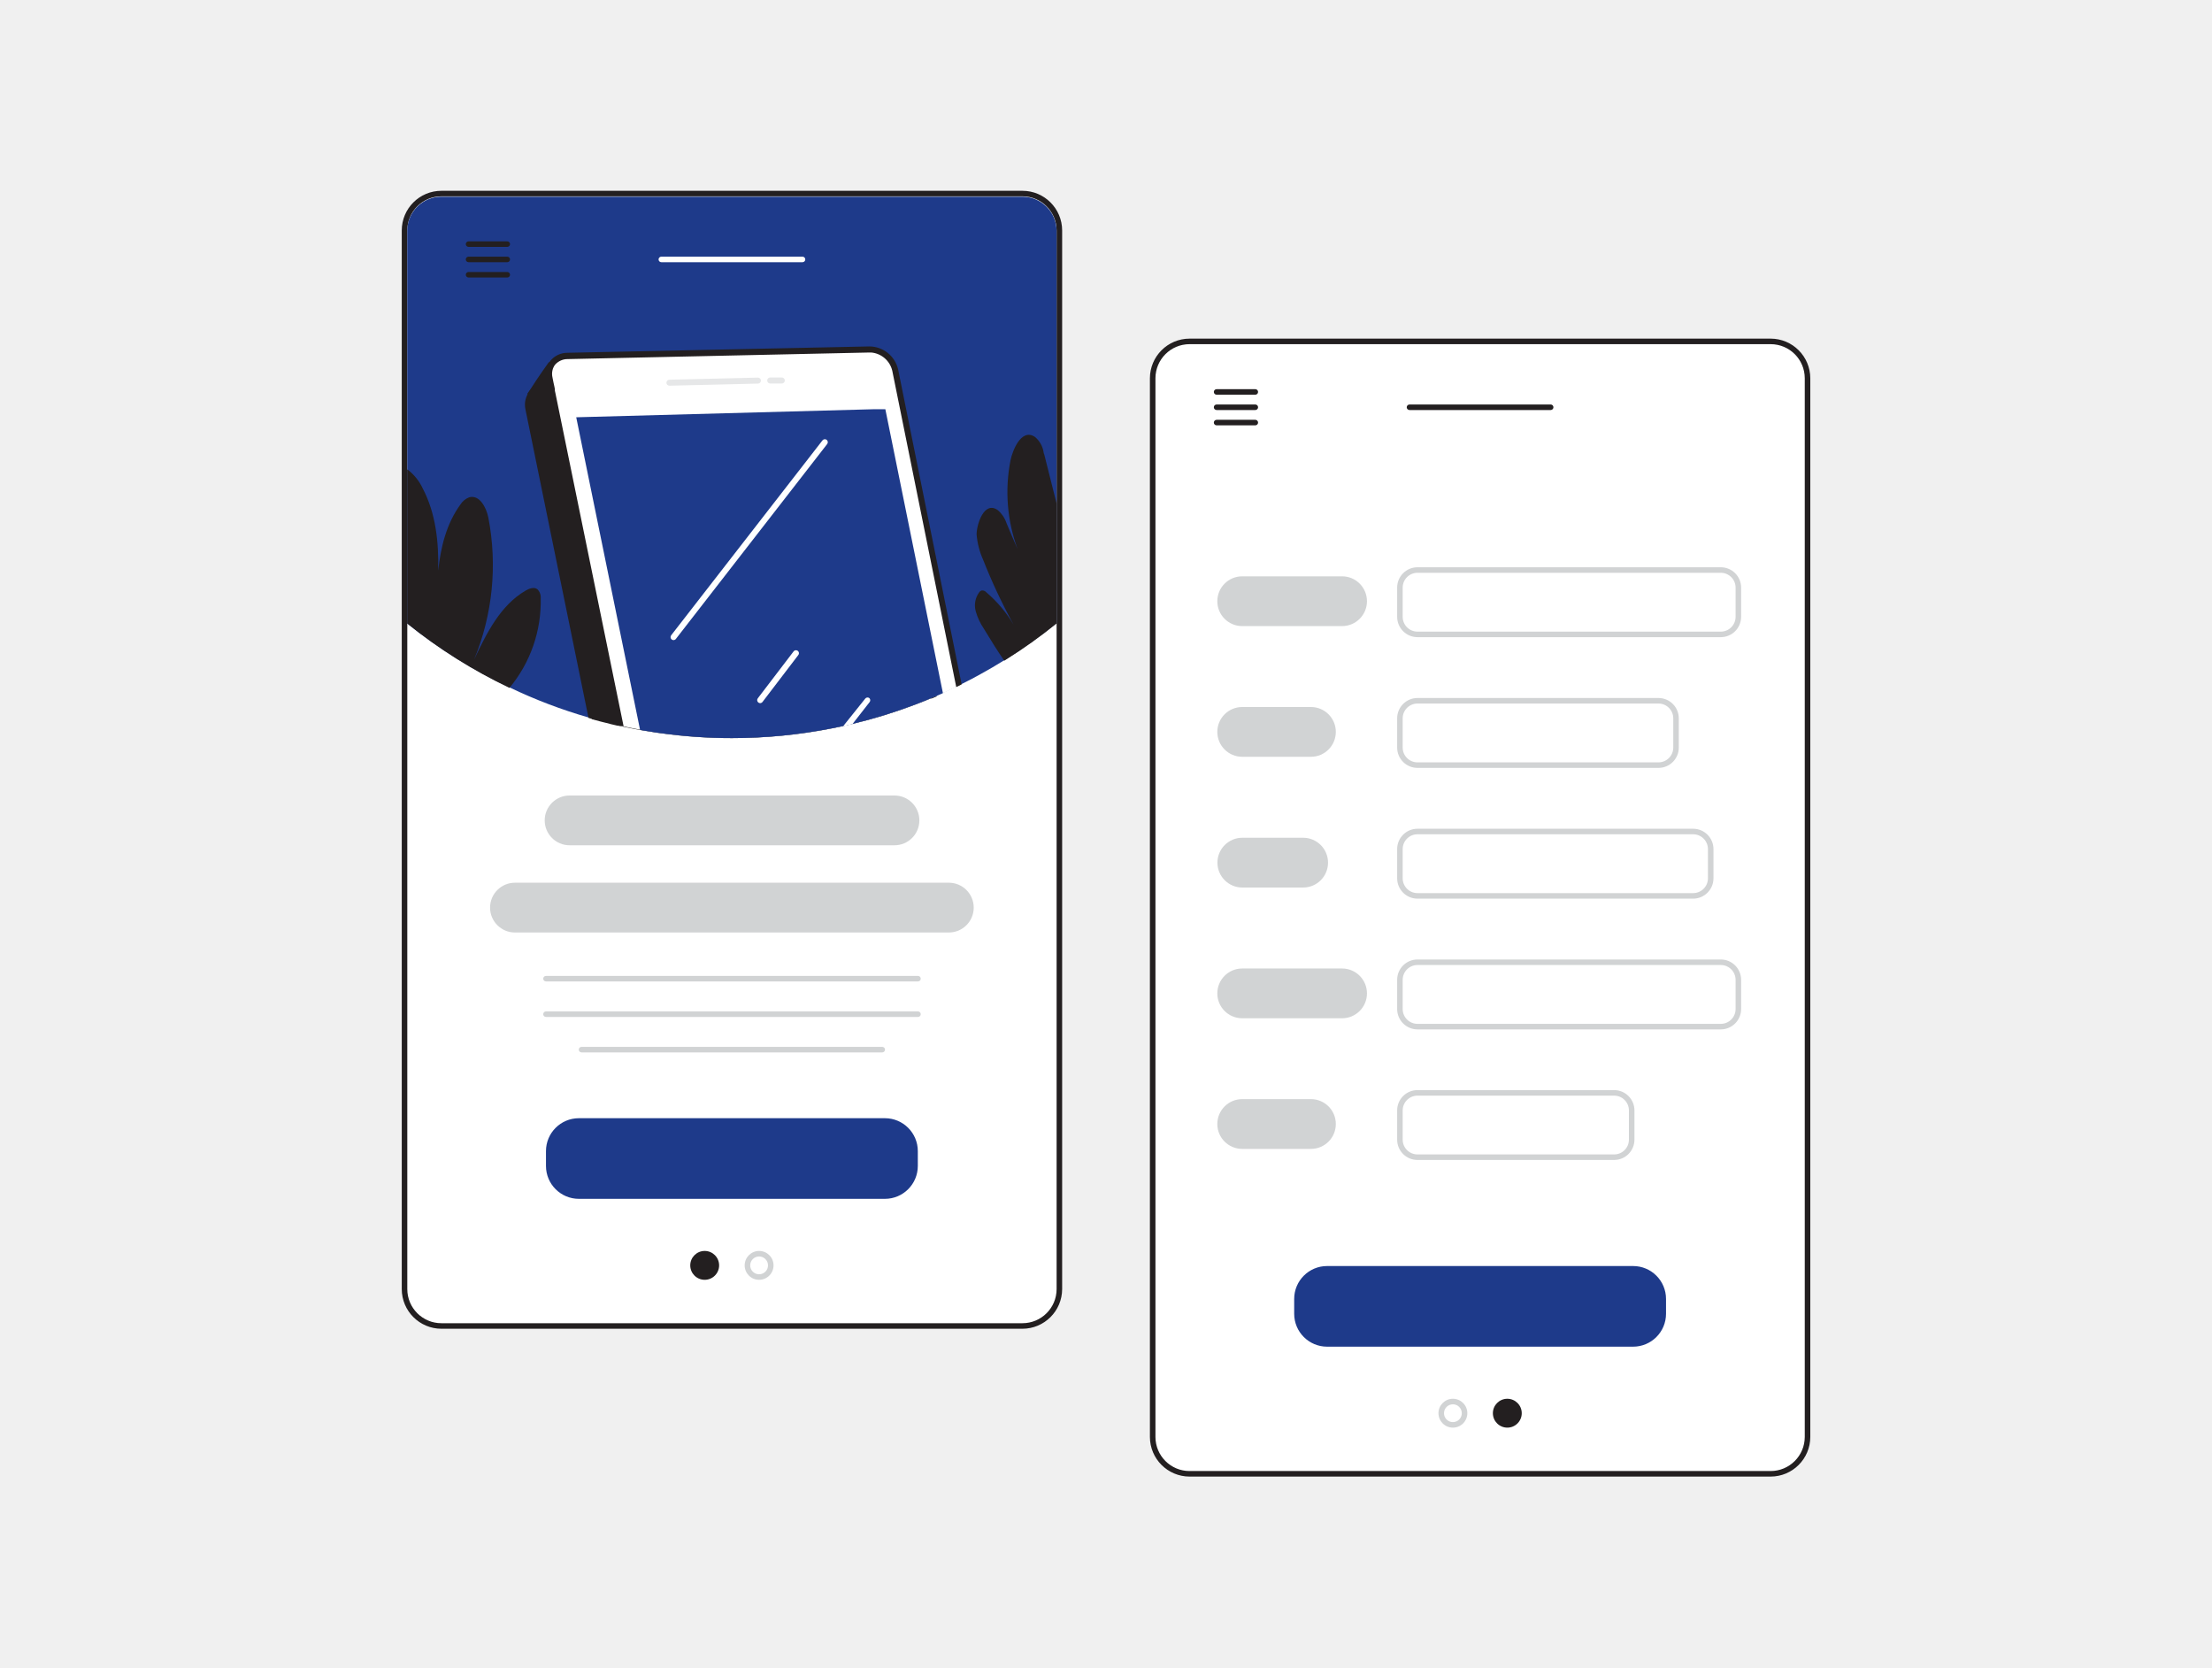
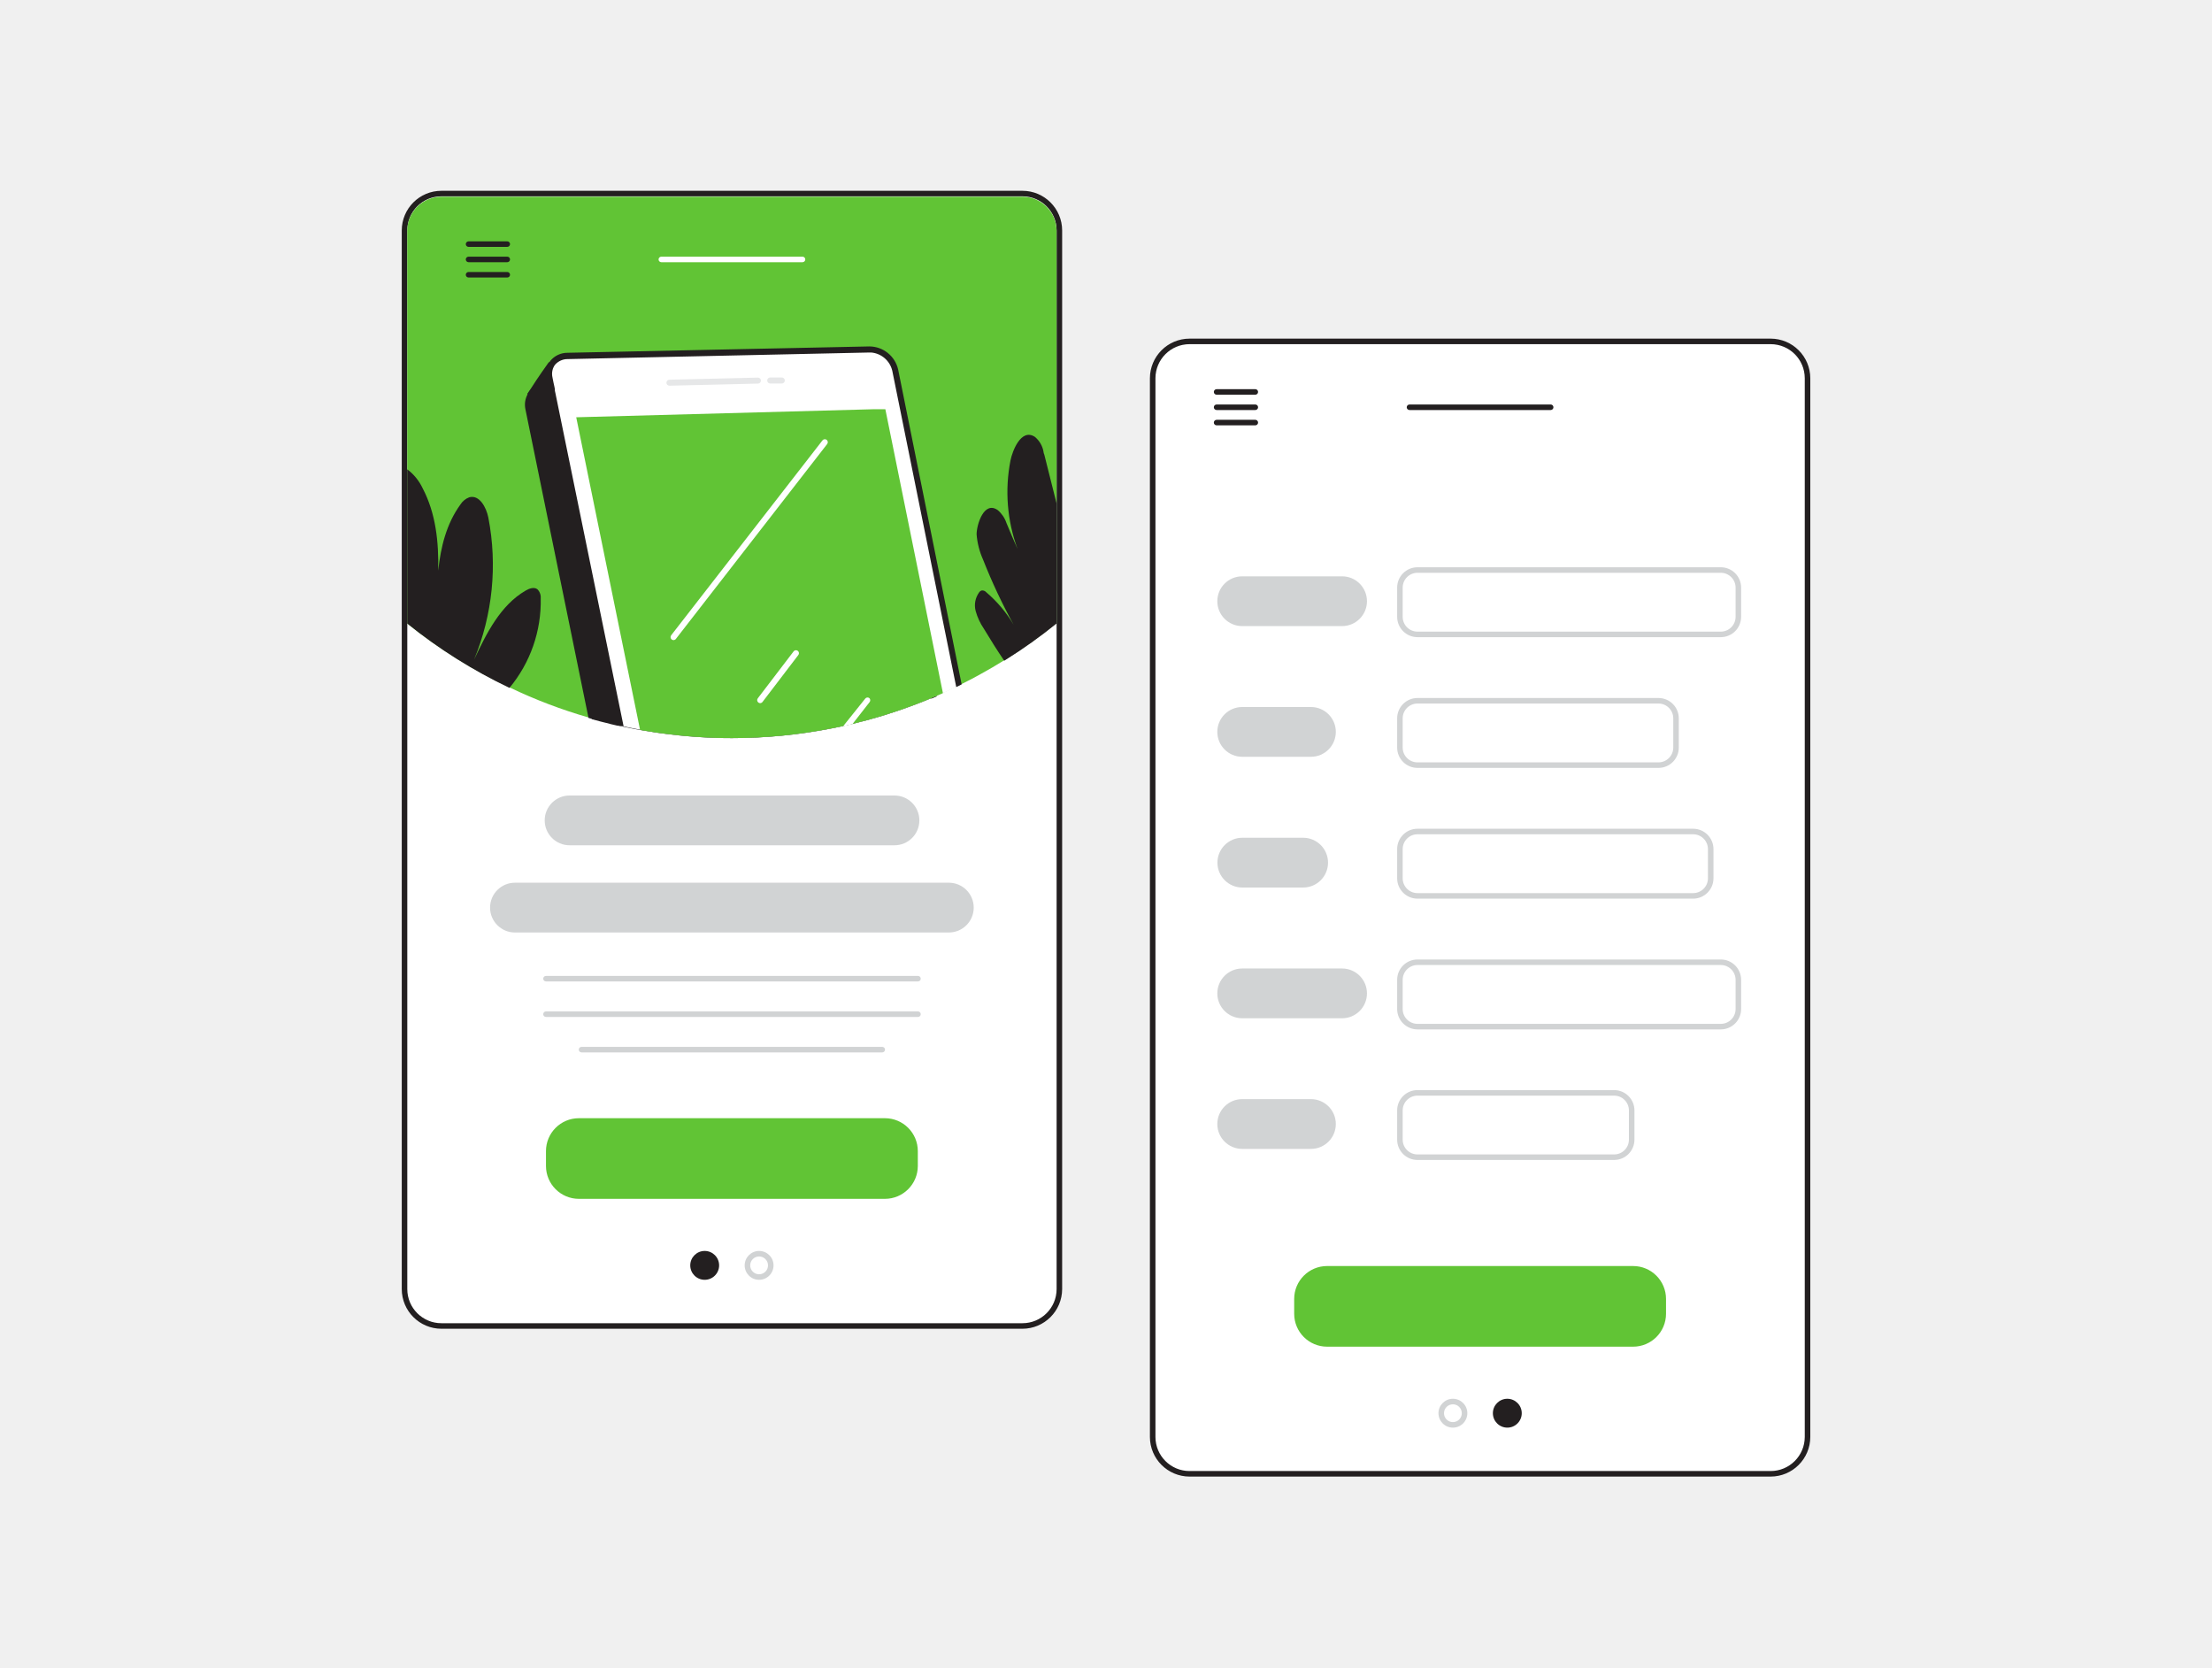
<svg xmlns="http://www.w3.org/2000/svg" viewBox="0 0 400 300" width="406" height="306" class="illustration styles_illustrationTablet__1DWOa">
  <g id="_247_landing_page_flatline" data-name="#247_landing_page_flatline">
    <path d="M191.07,40.93V232.35a6.18,6.18,0,0,1-6.18,6.17H79.82a6.17,6.17,0,0,1-6.17-6.17V40.93a6.17,6.17,0,0,1,6.17-6.17H184.89A6.18,6.18,0,0,1,191.07,40.93Z" fill="#fff" />
    <path d="M184.89,34.76a6.18,6.18,0,0,1,6.18,6.17V232.35a6.18,6.18,0,0,1-6.18,6.17H79.82a6.17,6.17,0,0,1-6.17-6.17V40.93a6.17,6.17,0,0,1,6.17-6.17H184.89m0-1H79.82a7.17,7.17,0,0,0-7.17,7.17V232.35a7.18,7.18,0,0,0,7.17,7.17H184.89a7.19,7.19,0,0,0,7.18-7.17V40.93a7.18,7.18,0,0,0-7.18-7.17Z" fill="#231f20" />
-     <path d="M191.06,40.92v71a92.07,92.07,0,0,1-9.21,6.57l-.26.16c-1.38.86-2.79,1.69-4.22,2.47-1.13.64-2.28,1.24-3.44,1.81l-.05,0-.45.23h0l-.48.23c-.76.37-1.52.72-2.29,1.07l-.12,0-.33.15-.44.19-.15.07-.17.07-.11.05-.2.08-.2.08c-.09,0-.19.08-.28.12l-.22.09c-.4.18-.79.34-1.19.5l-.94.37-.44.17-.44.17a92.34,92.34,0,0,1-11.26,3.46l-1.68.38-.5.11c-.49.11-1,.21-1.48.3a93.36,93.36,0,0,1-18.13,1.77,92.91,92.91,0,0,1-12.89-.89c-.6-.08-1.2-.16-1.79-.27l-.83-.13-.5-.08-.51-.09h-.08l-1-.19-.56-.11a5.41,5.41,0,0,1-.58-.12l-.83-.17-.49-.11-.08,0c-.15,0-.3-.06-.44-.09l-.15,0a2.22,2.22,0,0,1-.37-.09c-.54-.12-1.08-.25-1.61-.4l-.58-.14-.59-.15-.87-.24-.59-.16-.59-.16a91.56,91.56,0,0,1-14.28-5.43A93,93,0,0,1,73.64,112v-71a6.17,6.17,0,0,1,6.17-6.17H184.88A6.18,6.18,0,0,1,191.06,40.92Z" fill="#1e3a8a" />
+     <path d="M191.06,40.92v71a92.07,92.07,0,0,1-9.21,6.57l-.26.16c-1.38.86-2.79,1.69-4.22,2.47-1.13.64-2.28,1.24-3.44,1.81l-.05,0-.45.23h0l-.48.23c-.76.37-1.52.72-2.29,1.07l-.12,0-.33.15-.44.19-.15.07-.17.07-.11.05-.2.08-.2.08c-.09,0-.19.08-.28.12l-.22.09c-.4.18-.79.34-1.19.5l-.94.37-.44.17-.44.17a92.34,92.34,0,0,1-11.26,3.46l-1.68.38-.5.11c-.49.11-1,.21-1.48.3a93.36,93.36,0,0,1-18.13,1.77,92.91,92.91,0,0,1-12.89-.89c-.6-.08-1.2-.16-1.79-.27l-.83-.13-.5-.08-.51-.09h-.08l-1-.19-.56-.11a5.41,5.41,0,0,1-.58-.12l-.83-.17-.49-.11-.08,0c-.15,0-.3-.06-.44-.09l-.15,0a2.22,2.22,0,0,1-.37-.09c-.54-.12-1.08-.25-1.61-.4l-.58-.14-.59-.15-.87-.24-.59-.16-.59-.16a91.56,91.56,0,0,1-14.28-5.43A93,93,0,0,1,73.64,112v-71a6.17,6.17,0,0,1,6.17-6.17H184.88A6.18,6.18,0,0,1,191.06,40.92Z" fill="#61C435" />
    <path d="M91.73,43.9h-7a.5.5,0,0,1-.5-.5.51.51,0,0,1,.5-.5h7a.5.5,0,0,1,.5.5A.5.5,0,0,1,91.73,43.9Z" fill="#231f20" />
    <path d="M91.73,46.67h-7a.5.5,0,0,1,0-1h7a.5.5,0,0,1,0,1Z" fill="#231f20" />
    <path d="M91.73,49.44h-7a.5.5,0,0,1,0-1h7a.5.5,0,1,1,0,1Z" fill="#231f20" />
    <path d="M161.73,152.1H103a4.5,4.5,0,1,1,0-9h58.75a4.5,4.5,0,0,1,0,9Z" fill="#d1d3d4" />
    <path d="M171.58,167.87H93.12a4.5,4.5,0,0,1,0-9h78.46a4.5,4.5,0,1,1,0,9Z" fill="#d1d3d4" />
    <path d="M166,176.72H98.73a.5.5,0,0,1-.5-.5.5.5,0,0,1,.5-.5H166a.5.5,0,0,1,.5.5A.5.5,0,0,1,166,176.72Z" fill="#d1d3d4" />
    <path d="M166,183.14H98.73a.5.5,0,0,1-.5-.5.5.5,0,0,1,.5-.5H166a.5.5,0,0,1,.5.5A.5.5,0,0,1,166,183.14Z" fill="#d1d3d4" />
    <path d="M159.54,189.55H105.16a.5.5,0,0,1-.5-.5.5.5,0,0,1,.5-.5h54.38a.5.5,0,0,1,.5.5A.5.5,0,0,1,159.54,189.55Z" fill="#d1d3d4" />
-     <rect x="98.73" y="201.45" width="67.24" height="14.58" rx="5.95" fill="#1e3a8a" />
+     <rect x="98.73" y="201.45" width="67.24" height="14.58" rx="5.95" fill="#61C435" />
    <circle cx="127.43" cy="228.06" r="2.11" fill="#231f20" />
    <path d="M127.43,230.67a2.61,2.61,0,1,1,2.61-2.61A2.61,2.61,0,0,1,127.43,230.67Zm0-4.22a1.61,1.61,0,1,0,1.61,1.61A1.61,1.61,0,0,0,127.43,226.45Z" fill="#231f20" />
    <path d="M137.27,230.67a2.61,2.61,0,1,1,2.61-2.61A2.61,2.61,0,0,1,137.27,230.67Zm0-4.22a1.61,1.61,0,1,0,1.61,1.61A1.61,1.61,0,0,0,137.27,226.45Z" fill="#d1d3d4" />
    <path d="M145.12,46.67H119.59a.5.5,0,0,1,0-1h25.53a.5.5,0,0,1,0,1Z" fill="#fff" />
    <path d="M95.86,70.74s1.44-2.33,3.73-5.52c0,0,6.33,5.35,6.29,5.07S95.86,70.74,95.86,70.74Z" fill="#231f20" />
    <path d="M106,69.77c-.08,0-.23-.16-.43-.29s-.41-.33-.68-.53l-.63-.53c-1.1-.9-2.55-2.08-3.93-3.26l-.4-.33,0,0a.5.5,0,0,0-.41-.11.25.25,0,0,0-.16,0,.54.54,0,0,0-.21.16c-1.68,2.35-2.92,4.25-3.44,5.08l0,0a0,0,0,0,1,0,0,1.64,1.64,0,0,0-.17.26s-.07.1-.12.16a1.17,1.17,0,0,0,0,.11.62.62,0,0,0,.07.44.57.57,0,0,0,.42.26h.08l.3,0L99.49,71l.54,0a5,5,0,0,1,.54,0c2.57-.16,4.67-.26,5.11-.2a.41.41,0,0,0,.46,0,.53.53,0,0,0,.27-.56C106.39,70,106.37,69.87,106,69.77Zm-6.22.14-.55,0-2.09.16h-.28c.14-.21.29-.46.48-.73s.31-.47.49-.74l.89-1.32.52-.74c.14-.19.28-.38.41-.58l.2.15,2.73,2.31.63.5.65.54.24.19c-.87,0-2.09.08-3.79.19Z" fill="#231f20" />
    <path d="M168.91,125.28c-.09,0-.19.08-.28.12l-.22.09c-.4.18-.79.34-1.19.5l-.94.37-.44.17-.44.17a92.34,92.34,0,0,1-11.26,3.46l-1.68.38-.5.11c-.49.11-1,.21-1.48.3a93.36,93.36,0,0,1-18.13,1.77,92.91,92.91,0,0,1-12.89-.89c-.6-.08-1.2-.16-1.79-.27l-.83-.13-.5-.08-.51-.09h-.08l-1-.19-.56-.11a5.41,5.41,0,0,1-.58-.12l-.83-.17-.49-.11-.08,0c-.15,0-.3-.06-.44-.09l-.15,0a2.22,2.22,0,0,1-.37-.09c-.54-.12-1.08-.25-1.61-.4l-.58-.14-.59-.15-.87-.24-.59-.16L95.53,73.09a3.54,3.54,0,0,1,.11-1.87,5,5,0,0,1,.21-.48h0a.21.21,0,0,1,0-.06L96,70.5h0a3.17,3.17,0,0,1,1.37-1.1,3.68,3.68,0,0,1,1.47-.32h1.34l3.06-.08h1.68l15.64-.34h0l17-.35h0l1.2,0,3.12-.06h0l11.54-.25a4.82,4.82,0,0,1,4.62,3.74l.33,1.59Z" fill="#231f20" />
    <path d="M158.94,73.23l-.35-1.68a5.35,5.35,0,0,0-5.17-4.16l-11.66.24-2.89.08h0l-1.42,0h0l-16.68.34h0l-16.44.34-.82,0h0l-.84,0-2.55,0H98.82a4.35,4.35,0,0,0-1,.11A3.85,3.85,0,0,0,97,69a3.65,3.65,0,0,0-1.29,1l0,0a0,0,0,0,1,0,0,1.64,1.64,0,0,0-.17.26s-.07.1-.12.16a1.17,1.17,0,0,0,0,.11A3.91,3.91,0,0,0,95,73.2l11.42,55.87.59.16.59.16L96.05,73a3,3,0,0,1,.15-1.73,2.49,2.49,0,0,1,.33-.57,0,0,0,0,0,0,0l0,0a2.1,2.1,0,0,1,.61-.54,3,3,0,0,1,1.67-.5h.36l.54,0h.55l3.6-.08.86,0h.85l47.85-1a1.41,1.41,0,0,1,.29,0,4.27,4.27,0,0,1,3.8,3.3l.3,1.49,10.57,52.23.22-.09c.09,0,.19-.07.28-.12l.2-.08.2-.08.11-.05Z" fill="#231f20" />
    <path d="M173.43,123.23h0l-.48.23c-.76.37-1.52.72-2.29,1.07l-.12,0-.33.15-.44.19-.15.07-.17.07-.11.05-.2.08-.2.08c-.09,0-.19.08-.28.12l-.22.09c-.4.18-.79.34-1.19.5l-.94.37-.44.17-.44.17a92.34,92.34,0,0,1-11.26,3.46l-1.68.38-.5.11c-.49.11-1,.21-1.48.3a93.36,93.36,0,0,1-18.13,1.77,92.91,92.91,0,0,1-12.89-.89c-.6-.08-1.2-.16-1.79-.27l-.83-.13-.5-.08-.51-.09h-.08l-1-.19-.56-.11a5.41,5.41,0,0,1-.58-.12l-.83-.17-.49-.11-.08,0L100,71l-.11-.54h0l-.11-.55-.07-.31-.11-.54-.11-.54-.18-.91a3,3,0,0,1-.07-1,3.5,3.5,0,0,1,.37-1.3,0,0,0,0,1,0,0,2.39,2.39,0,0,1,.31-.45,3.44,3.44,0,0,1,2.68-1.25l54.6-1.14a4.8,4.8,0,0,1,4.63,3.73Z" fill="#fff" />
    <path d="M162.41,66.06a5.37,5.37,0,0,0-5.18-4.16l-54.6,1.15a4,4,0,0,0-3.11,1.45c-.06.08-.11.16-.16.24a3.71,3.71,0,0,0-.61,2.59,1.85,1.85,0,0,0,.06.39l.17.81.1.53.12.56.06.33.11.54h0l.12.54,12.12,59.37.15,0c.14,0,.29.07.44.09l.08,0,.49.11L100.57,71l-.11-.55-.12-.54,0-.3-.11-.54-.12-.54-.2-1a2.88,2.88,0,0,1,0-1.34,2.25,2.25,0,0,1,.19-.53,1.93,1.93,0,0,1,.29-.47,3,3,0,0,1,2.3-1L157.26,63c.09,0,.18,0,.28,0a4.3,4.3,0,0,1,3.81,3.29l11.57,57.2.48-.23h0l.45-.23.05,0Z" fill="#231f20" />
-     <path d="M170.51,124.59l-.33.15-.44.19-.15.07-.17.07-.11.05-.2.08-.2.08c-.09,0-.19.08-.28.12l-.22.09c-.4.18-.79.34-1.19.5l-.94.37-.44.17-.44.17a92.34,92.34,0,0,1-11.26,3.46l-1.68.38-.5.11c-.49.11-1,.21-1.48.3a93.36,93.36,0,0,1-18.13,1.77,92.91,92.91,0,0,1-12.89-.89c-.6-.08-1.2-.16-1.79-.27l-.83-.13-.5-.08-.51-.09h-.08L104.2,74.71l53.64-1.45h.55l.55,0,1.16,0Z" fill="#1e3a8a" />
+     <path d="M170.51,124.59l-.33.15-.44.19-.15.07-.17.07-.11.05-.2.08-.2.08c-.09,0-.19.08-.28.12l-.22.09c-.4.18-.79.34-1.19.5l-.94.37-.44.17-.44.17a92.34,92.34,0,0,1-11.26,3.46l-1.68.38-.5.11c-.49.11-1,.21-1.48.3a93.36,93.36,0,0,1-18.13,1.77,92.91,92.91,0,0,1-12.89-.89c-.6-.08-1.2-.16-1.79-.27l-.83-.13-.5-.08-.51-.09h-.08L104.2,74.71l53.64-1.45h.55l.55,0,1.16,0Z" fill="#61C435" />
    <path d="M121.05,69a.54.54,0,0,1,0-1.08l16-.38a.54.54,0,0,1,.55.53.54.54,0,0,1-.53.55l-16,.38Z" fill="#e6e7e8" />
    <path d="M139.24,68.6a.55.55,0,0,1-.51-.53.54.54,0,0,1,.53-.55l2.11,0a.54.54,0,0,1,.55.52.54.54,0,0,1-.52.56l-2.12,0Z" fill="#e6e7e8" />
    <path d="M121.76,115a.58.58,0,0,1-.3-.11.55.55,0,0,1-.09-.76l27.36-35.24a.54.54,0,0,1,.76-.1.55.55,0,0,1,.09.76l-27.36,35.24A.54.54,0,0,1,121.76,115Z" fill="#fff" />
    <path d="M157.26,126.2l-3.12,4-1.68.38,4-5a.53.53,0,0,1,.75-.09A.54.54,0,0,1,157.26,126.2Z" fill="#fff" />
    <path d="M137.43,126.4a.61.61,0,0,1-.29-.11.54.54,0,0,1-.11-.76l6.45-8.45a.54.54,0,1,1,.85.66l-6.44,8.44A.54.54,0,0,1,137.43,126.4Z" fill="#fff" />
    <path d="M92.13,123.64A93,93,0,0,1,73.64,112V84.12a9.11,9.11,0,0,1,2.78,3.41c2.39,4.55,2.93,9.71,2.82,14.91.46-4.31,1.5-8.48,4-11.93a3.26,3.26,0,0,1,1.61-1.33c1.83-.52,3.09,1.81,3.46,3.68a44.93,44.93,0,0,1-2.58,25.67c2.25-4.77,4.76-9.83,9.32-12.48.65-.38,1.51-.7,2.12-.25a2.06,2.06,0,0,1,.61,1.62A24.49,24.49,0,0,1,92.13,123.64Z" fill="#231f20" />
    <path d="M191.06,90.29V112a92.07,92.07,0,0,1-9.21,6.57l-.26.16c-1.28-1.89-2.5-3.83-3.67-5.78a10.79,10.79,0,0,1-1.49-3.21,4,4,0,0,1,.63-3.37.82.82,0,0,1,.51-.35,1,1,0,0,1,.79.34,23.17,23.17,0,0,1,4.94,5.87,101.89,101.89,0,0,1-5.53-11.78,13.82,13.82,0,0,1-1.17-4.57c0-1.76,1.35-6.15,3.84-4.37A5.24,5.24,0,0,1,182,93.83c.65,1.56,1.3,3.13,2,4.68a29.74,29.74,0,0,1-1.27-16c.32-1.63,1.89-5.87,4.39-4.27A4.44,4.44,0,0,1,188.71,81c0,.17.09.33.14.49C189.59,84.42,190.32,87.36,191.06,90.29Z" fill="#231f20" />
    <rect x="208.94" y="61.49" width="117.42" height="203.76" rx="6.17" fill="#fff" />
    <path d="M320.19,61.49a6.17,6.17,0,0,1,6.17,6.17V259.08a6.18,6.18,0,0,1-6.17,6.17H215.11a6.17,6.17,0,0,1-6.17-6.17V67.66a6.17,6.17,0,0,1,6.17-6.17H320.19m0-1H215.11a7.18,7.18,0,0,0-7.17,7.17V259.08a7.18,7.18,0,0,0,7.17,7.17H320.19a7.18,7.18,0,0,0,7.17-7.17V67.66a7.18,7.18,0,0,0-7.17-7.17Z" fill="#231f20" />
    <path d="M227,70.63h-7a.5.5,0,0,1-.5-.5.5.5,0,0,1,.5-.5h7a.5.5,0,0,1,.5.5A.5.5,0,0,1,227,70.63Z" fill="#231f20" />
    <path d="M227,73.4h-7a.5.5,0,0,1-.5-.5.5.5,0,0,1,.5-.5h7a.5.5,0,0,1,.5.5A.5.5,0,0,1,227,73.4Z" fill="#231f20" />
    <path d="M227,76.17h-7a.5.5,0,0,1,0-1h7a.5.5,0,0,1,0,1Z" fill="#231f20" />
-     <rect x="234.03" y="228.18" width="67.24" height="14.58" rx="5.95" fill="#1e3a8a" />
+     <rect x="234.03" y="228.18" width="67.24" height="14.58" rx="5.95" fill="#61C435" />
    <path d="M242.69,112.47H224.63a4.5,4.5,0,0,1,0-9h18.06a4.5,4.5,0,0,1,0,9Z" fill="#d1d3d4" />
    <path d="M311.17,114.47H256.33a3.68,3.68,0,0,1-3.68-3.67v-5.29a3.68,3.68,0,0,1,3.68-3.68h54.84a3.68,3.68,0,0,1,3.68,3.68v5.29A3.68,3.68,0,0,1,311.17,114.47Zm-54.84-11.64a2.68,2.68,0,0,0-2.68,2.68v5.29a2.68,2.68,0,0,0,2.68,2.67h54.84a2.68,2.68,0,0,0,2.68-2.67v-5.29a2.68,2.68,0,0,0-2.68-2.68Z" fill="#d1d3d4" />
    <path d="M237.06,136.1H224.63a4.5,4.5,0,0,1,0-9h12.43a4.5,4.5,0,0,1,0,9Z" fill="#d1d3d4" />
    <path d="M299.91,138.11H256.33a3.68,3.68,0,0,1-3.68-3.67v-5.29a3.68,3.68,0,0,1,3.68-3.68h43.58a3.68,3.68,0,0,1,3.67,3.68v5.29A3.68,3.68,0,0,1,299.91,138.11Zm-43.58-11.64a2.68,2.68,0,0,0-2.68,2.68v5.29a2.68,2.68,0,0,0,2.68,2.67h43.58a2.68,2.68,0,0,0,2.67-2.67v-5.29a2.68,2.68,0,0,0-2.67-2.68Z" fill="#d1d3d4" />
    <path d="M235.65,159.74h-11a4.5,4.5,0,0,1,0-9h11a4.5,4.5,0,0,1,0,9Z" fill="#d1d3d4" />
    <path d="M306.17,161.75H256.33a3.68,3.68,0,0,1-3.68-3.68v-5.29a3.68,3.68,0,0,1,3.68-3.67h49.84a3.68,3.68,0,0,1,3.68,3.67v5.29A3.68,3.68,0,0,1,306.17,161.75Zm-49.84-11.64a2.68,2.68,0,0,0-2.68,2.67v5.29a2.68,2.68,0,0,0,2.68,2.68h49.84a2.68,2.68,0,0,0,2.68-2.68v-5.29a2.68,2.68,0,0,0-2.68-2.67Z" fill="#d1d3d4" />
    <path d="M242.69,183.38H224.63a4.5,4.5,0,0,1,0-9h18.06a4.5,4.5,0,0,1,0,9Z" fill="#d1d3d4" />
    <path d="M311.17,185.39H256.33a3.68,3.68,0,0,1-3.68-3.68v-5.29a3.68,3.68,0,0,1,3.68-3.67h54.84a3.68,3.68,0,0,1,3.68,3.67v5.29A3.68,3.68,0,0,1,311.17,185.39Zm-54.84-11.64a2.68,2.68,0,0,0-2.68,2.67v5.29a2.68,2.68,0,0,0,2.68,2.68h54.84a2.68,2.68,0,0,0,2.68-2.68v-5.29a2.68,2.68,0,0,0-2.68-2.67Z" fill="#d1d3d4" />
    <path d="M237.06,207H224.63a4.5,4.5,0,0,1,0-9h12.43a4.5,4.5,0,0,1,0,9Z" fill="#d1d3d4" />
    <path d="M291.89,209H256.33a3.67,3.67,0,0,1-3.68-3.67v-5.29a3.67,3.67,0,0,1,3.68-3.67h35.56a3.67,3.67,0,0,1,3.67,3.67v5.29A3.67,3.67,0,0,1,291.89,209Zm-35.56-11.63a2.68,2.68,0,0,0-2.68,2.67v5.29a2.68,2.68,0,0,0,2.68,2.67h35.56a2.67,2.67,0,0,0,2.67-2.67v-5.29a2.67,2.67,0,0,0-2.67-2.67Z" fill="#d1d3d4" />
    <circle cx="272.57" cy="254.79" r="2.11" fill="#231f20" />
    <path d="M272.57,257.4a2.61,2.61,0,1,1,2.61-2.61A2.61,2.61,0,0,1,272.57,257.4Zm0-4.22a1.61,1.61,0,1,0,1.61,1.61A1.61,1.61,0,0,0,272.57,253.18Z" fill="#231f20" />
    <path d="M262.73,257.4a2.61,2.61,0,1,1,2.61-2.61A2.61,2.61,0,0,1,262.73,257.4Zm0-4.22a1.61,1.61,0,1,0,1.61,1.61A1.61,1.61,0,0,0,262.73,253.18Z" fill="#d1d3d4" />
    <path d="M280.41,73.4H254.88a.5.5,0,0,1-.5-.5.51.51,0,0,1,.5-.5h25.53a.5.5,0,0,1,.5.5A.5.5,0,0,1,280.41,73.4Z" fill="#231f20" />
  </g>
</svg>
